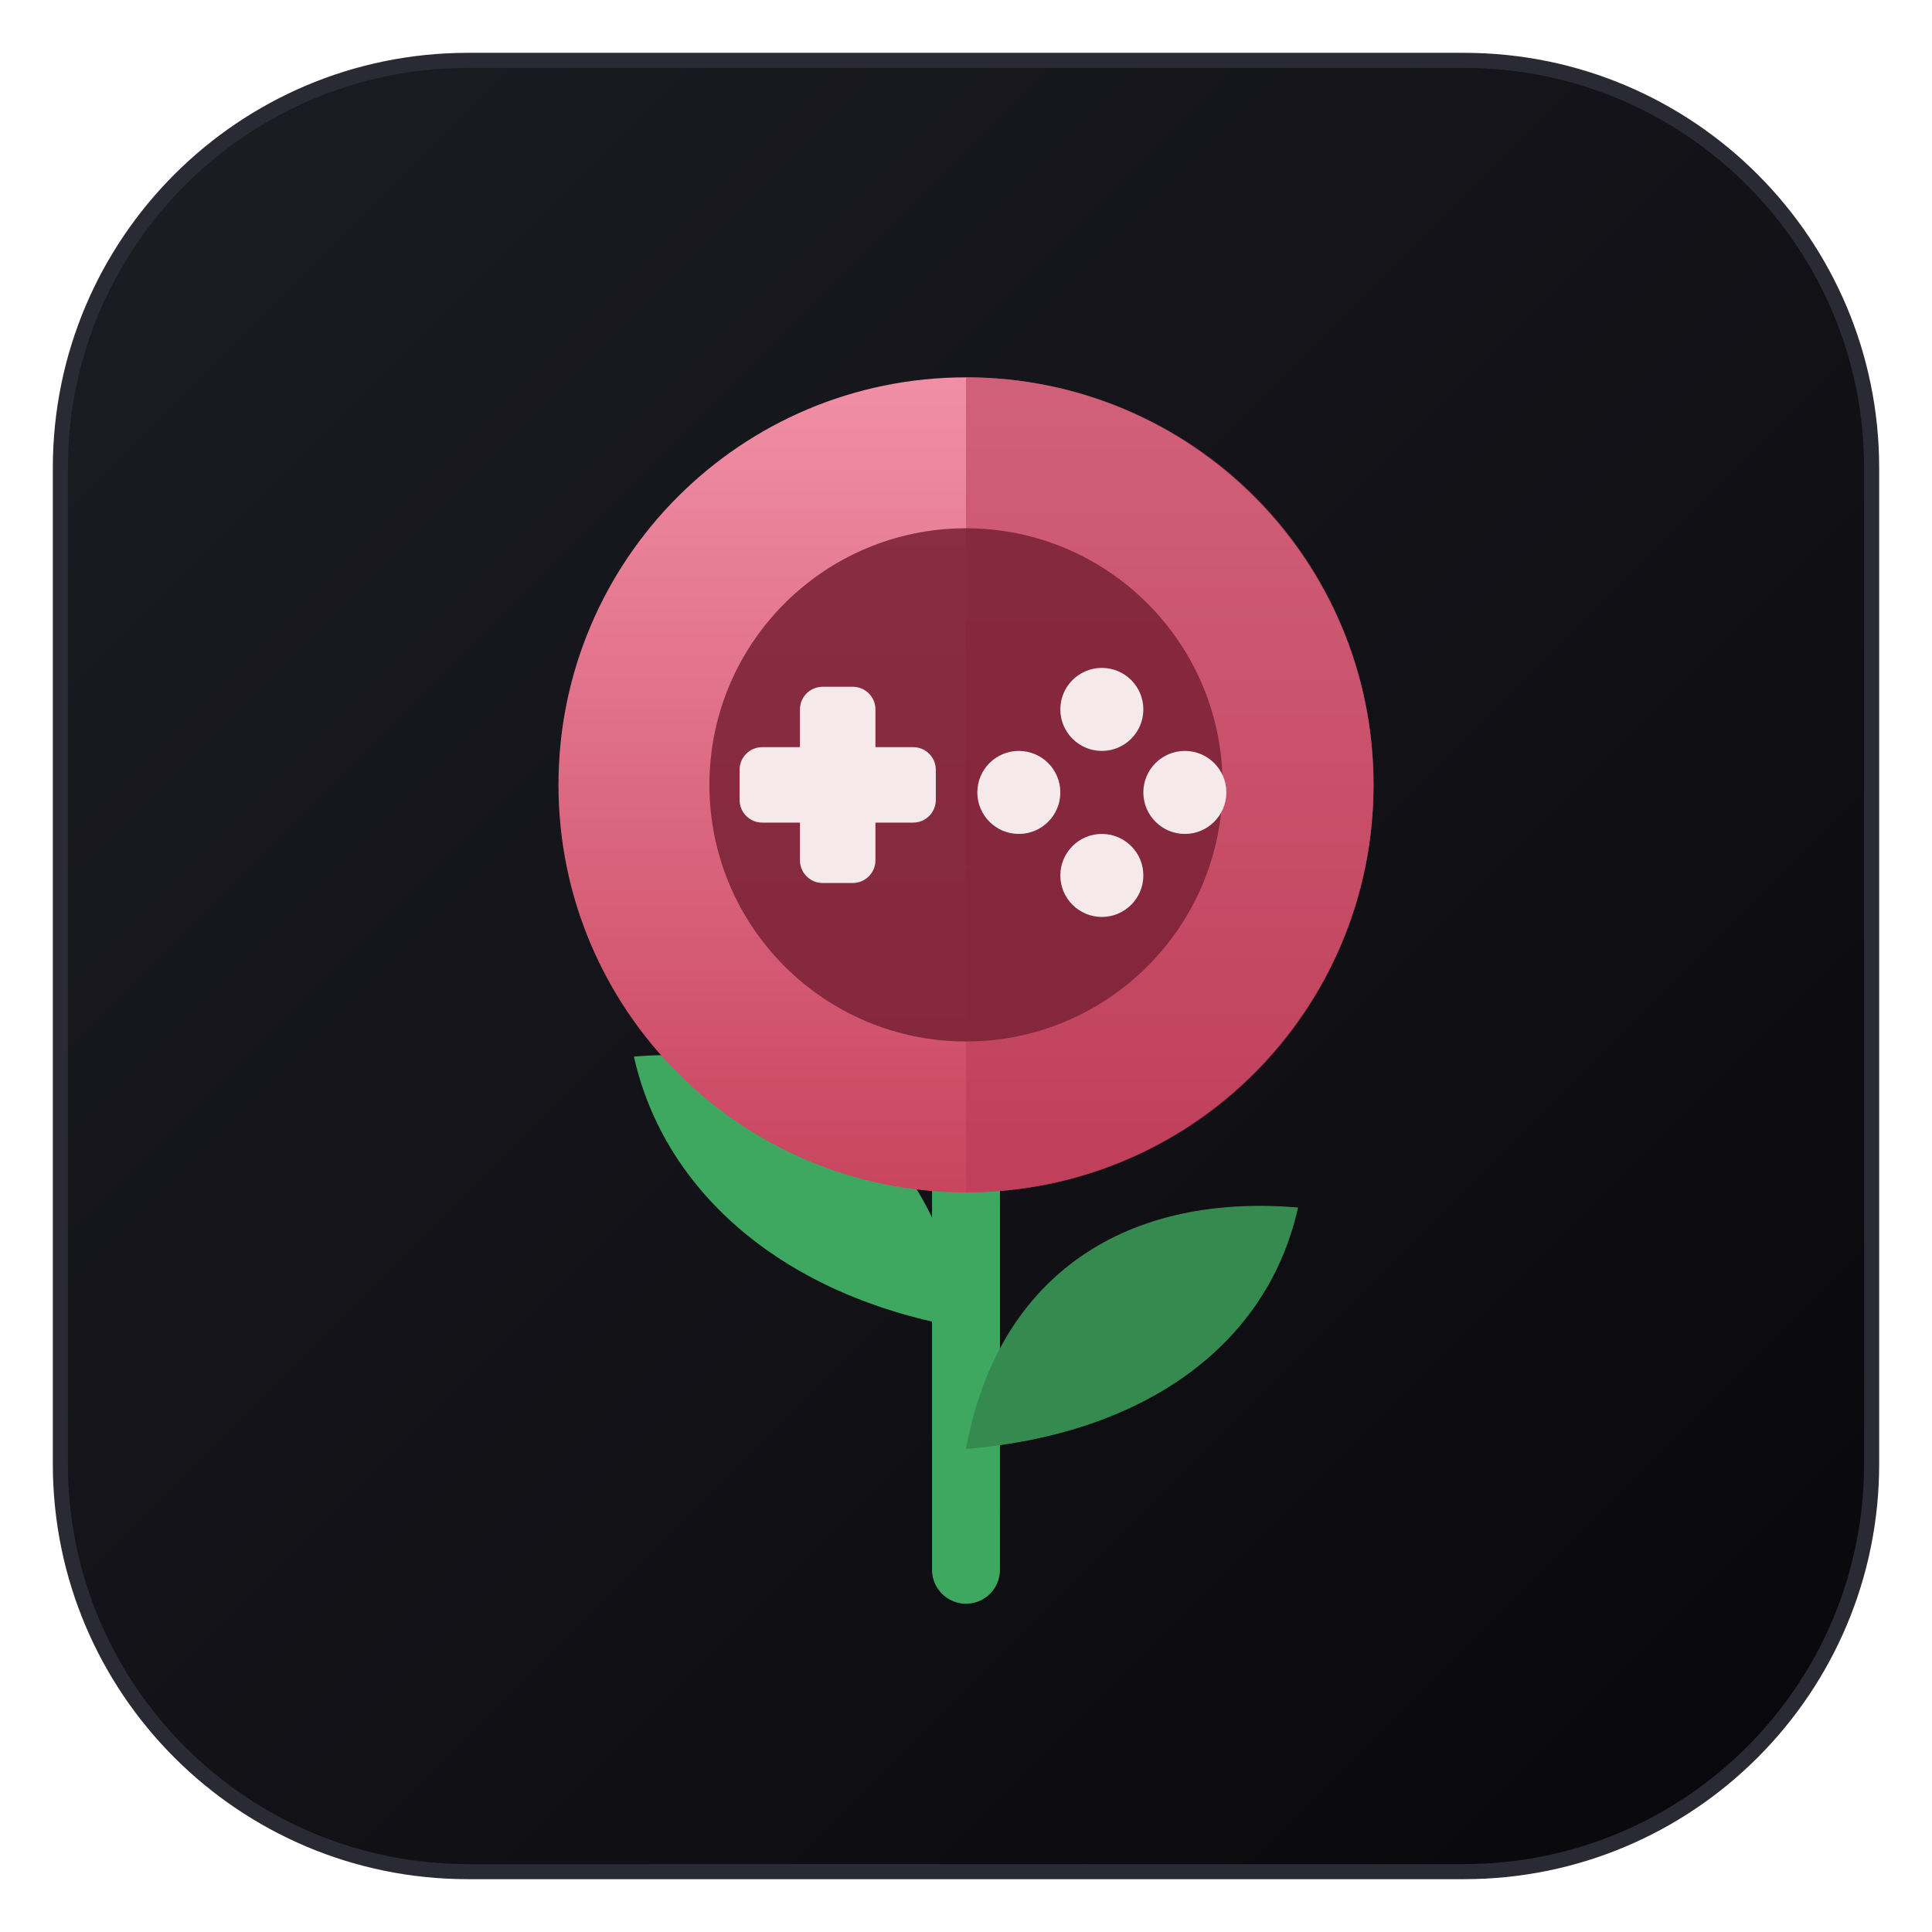
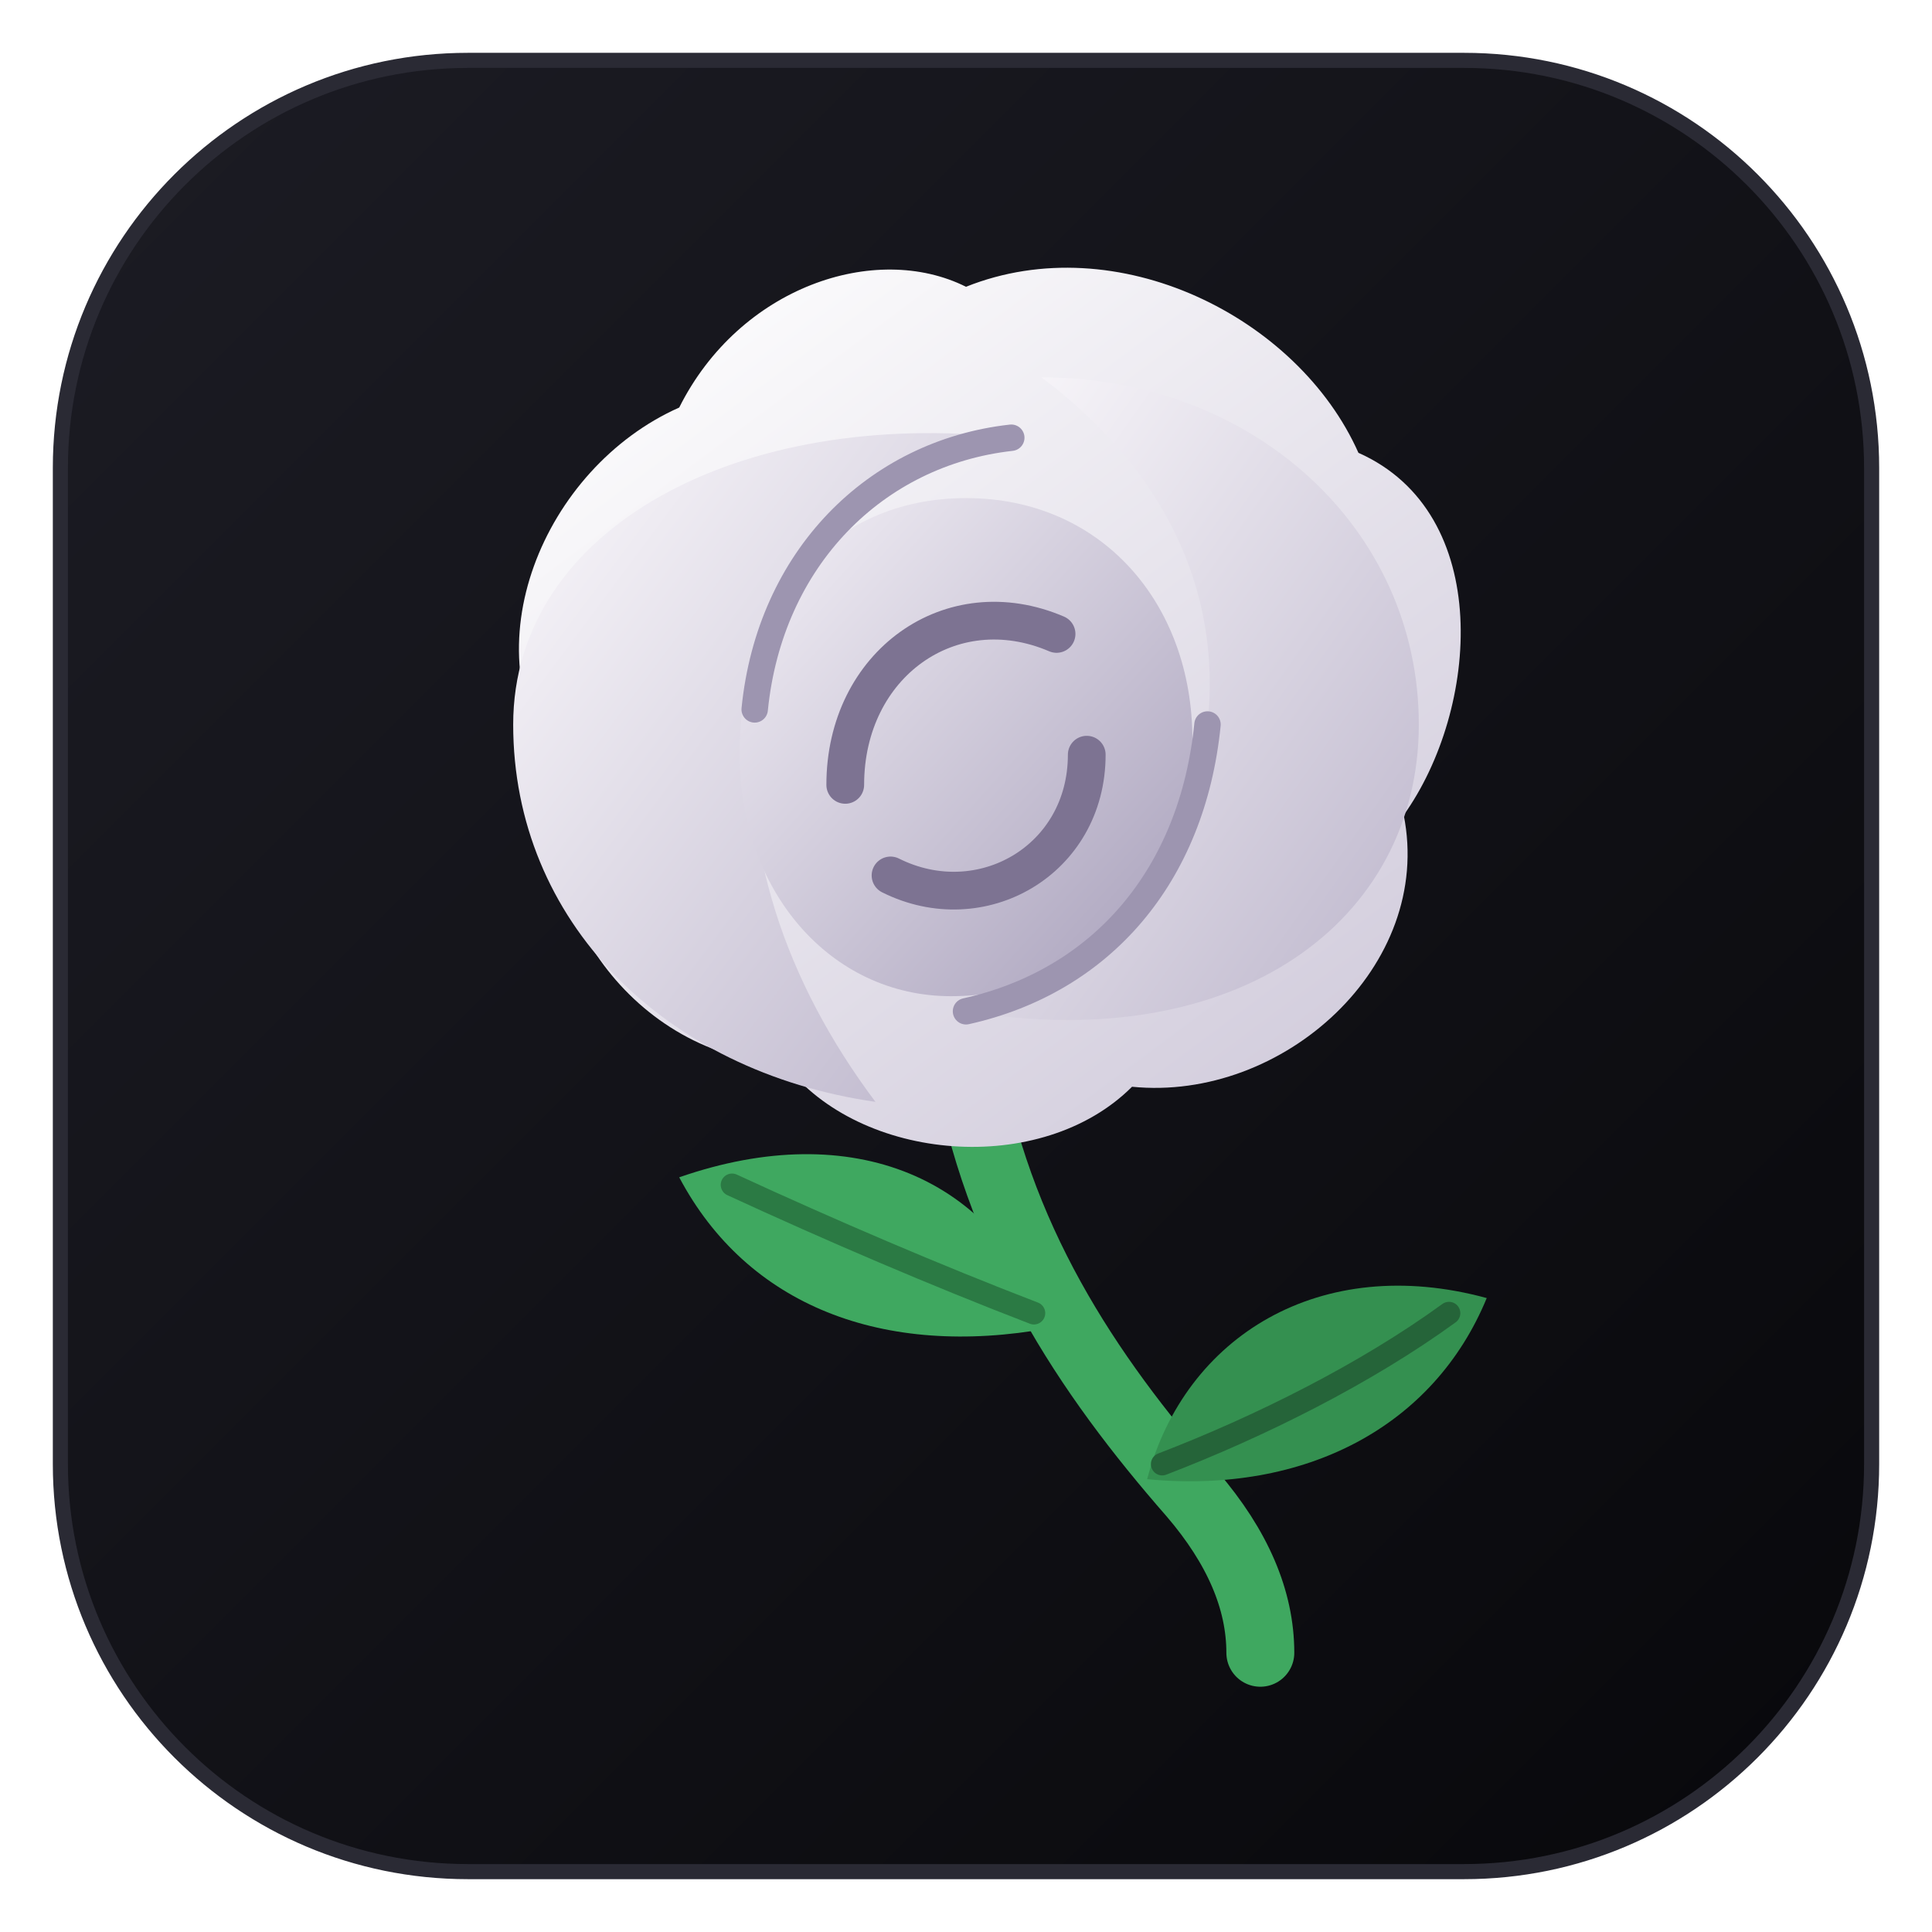
<svg xmlns="http://www.w3.org/2000/svg" viewBox="0 0 256 256" width="256" height="256">
  <defs>
-     <linearGradient id="petal" x1="0" y1="0" x2="0" y2="1">
-       <stop offset="0%" stop-color="#f08fa6" />
-       <stop offset="100%" stop-color="#c9445f" />
-     </linearGradient>
-     <linearGradient id="backdrop" x1="0" y1="0" x2="1" y2="1">
+     <linearGradient id="tile" x1="0" y1="0" x2="1" y2="1">
      <stop offset="0%" stop-color="#1c1c24" />
      <stop offset="100%" stop-color="#08080b" />
    </linearGradient>
+     <linearGradient id="outer" x1="0.1" y1="0" x2="0.9" y2="1">
+       <stop offset="0%" stop-color="#ffffff" />
+       <stop offset="100%" stop-color="#cfc9da" />
+     </linearGradient>
+     <linearGradient id="mid" x1="0" y1="0" x2="1" y2="1">
+       <stop offset="0%" stop-color="#fbf9fc" />
+       <stop offset="100%" stop-color="#bcb5cb" />
+     </linearGradient>
+     <linearGradient id="core" x1="0" y1="0" x2="1" y2="1">
+       <stop offset="0%" stop-color="#f4f1f7" />
+       <stop offset="100%" stop-color="#a79fba" />
+     </linearGradient>
  </defs>
-   <rect x="8" y="8" width="240" height="240" rx="54" fill="url(#backdrop)" />
+   <rect x="8" y="8" width="240" height="240" rx="54" fill="url(#tile)" />
  <rect x="8" y="8" width="240" height="240" rx="54" fill="none" stroke="#2a2a34" stroke-width="2" />
-   <path d="M128 150 C128 176, 128 190, 128 208" stroke="#3FA860" stroke-width="9" stroke-linecap="round" fill="none" />
-   <path d="M128 176 C104 172, 88 158, 84 140 C108 138, 124 152, 128 176 Z" fill="#3FA860" />
-   <path d="M128 192 C152 190, 168 178, 172 160 C148 158, 132 170, 128 192 Z" fill="#348a4f" />
-   <circle cx="128" cy="104" r="54" fill="url(#petal)" />
-   <path d="M128 50 C158 50, 182 74, 182 104 C182 134, 158 158, 128 158 Z" fill="#b83a55" opacity="0.55" />
-   <circle cx="128" cy="104" r="34" fill="#7d2338" opacity="0.9" />
-   <rect x="98" y="99" width="26" height="10" rx="3" fill="#f6e9ec" />
-   <rect x="106" y="91" width="10" height="26" rx="3" fill="#f6e9ec" />
-   <circle cx="146" cy="94" r="5.5" fill="#f6e9ec" />
-   <circle cx="157" cy="105" r="5.5" fill="#f6e9ec" />
-   <circle cx="146" cy="116" r="5.5" fill="#f6e9ec" />
-   <circle cx="135" cy="105" r="5.5" fill="#f6e9ec" />
+   <path d="M128 140 C132 164, 144 182, 158 198 C164 205, 167 212, 167 219" stroke="#3FA860" stroke-width="9" stroke-linecap="round" fill="none" />
+   <path d="M139 176 C117 180, 99 173, 90 156 C113 148, 132 156, 139 176 Z" fill="#3FA860" />
+   <path d="M137 174 C124 169, 110 163, 97 157" stroke="#2b7a44" stroke-width="3" fill="none" stroke-linecap="round" />
+   <path d="M152 196 C173 198, 190 189, 197 172 C175 166, 157 177, 152 196 Z" fill="#349050" />
+   <path d="M154 194 C167 189, 181 182, 192 174" stroke="#256439" stroke-width="3" fill="none" stroke-linecap="round" />
+   <path d="M112 130 C118 146, 130 152, 144 148 C140 134, 126 126, 112 130 Z" fill="#3FA860" />
+   <path d="M128 38            C148 30, 172 42, 180 60            C198 68, 196 94, 186 108            C190 128, 170 146, 150 144            C138 156, 114 154, 104 141            C 84 140,  70 120,  74 102            C 62  86,  72  62,  90  54            C 98  38, 116  32, 128  38 Z" fill="url(#outer)" />
+   <path d="M68 96 C68 122, 88 142, 116 146 C104 130, 98 112, 100 94            C102 74, 116 60, 134 58 C98 54, 68 70, 68 96 Z" fill="url(#mid)" />
+   <path d="M188 96 C188 70, 166 50, 138 50 C154 62, 162 78, 160 96            C158 116, 146 130, 128 134 C164 140, 188 122, 188 96 Z" fill="url(#mid)" />
+   <path d="M128 66 C146 66, 158 80, 158 98 C158 118, 144 132, 126 132            C110 132, 98 118, 98 100 C98 80, 110 66, 128 66 Z" fill="url(#core)" />
+   <path d="M112 104 C112 88, 126 78, 140 84" stroke="#7d7392" stroke-width="5" fill="none" stroke-linecap="round" />
+   <path d="M144 100 C144 114, 130 122, 118 116" stroke="#7d7392" stroke-width="5" fill="none" stroke-linecap="round" />
+   <path d="M100 94 C102 74, 116 60, 134 58" stroke="#9d95b0" stroke-width="3.5" fill="none" stroke-linecap="round" />
+   <path d="M160 96 C158 116, 146 130, 128 134" stroke="#9d95b0" stroke-width="3.5" fill="none" stroke-linecap="round" />
</svg>
